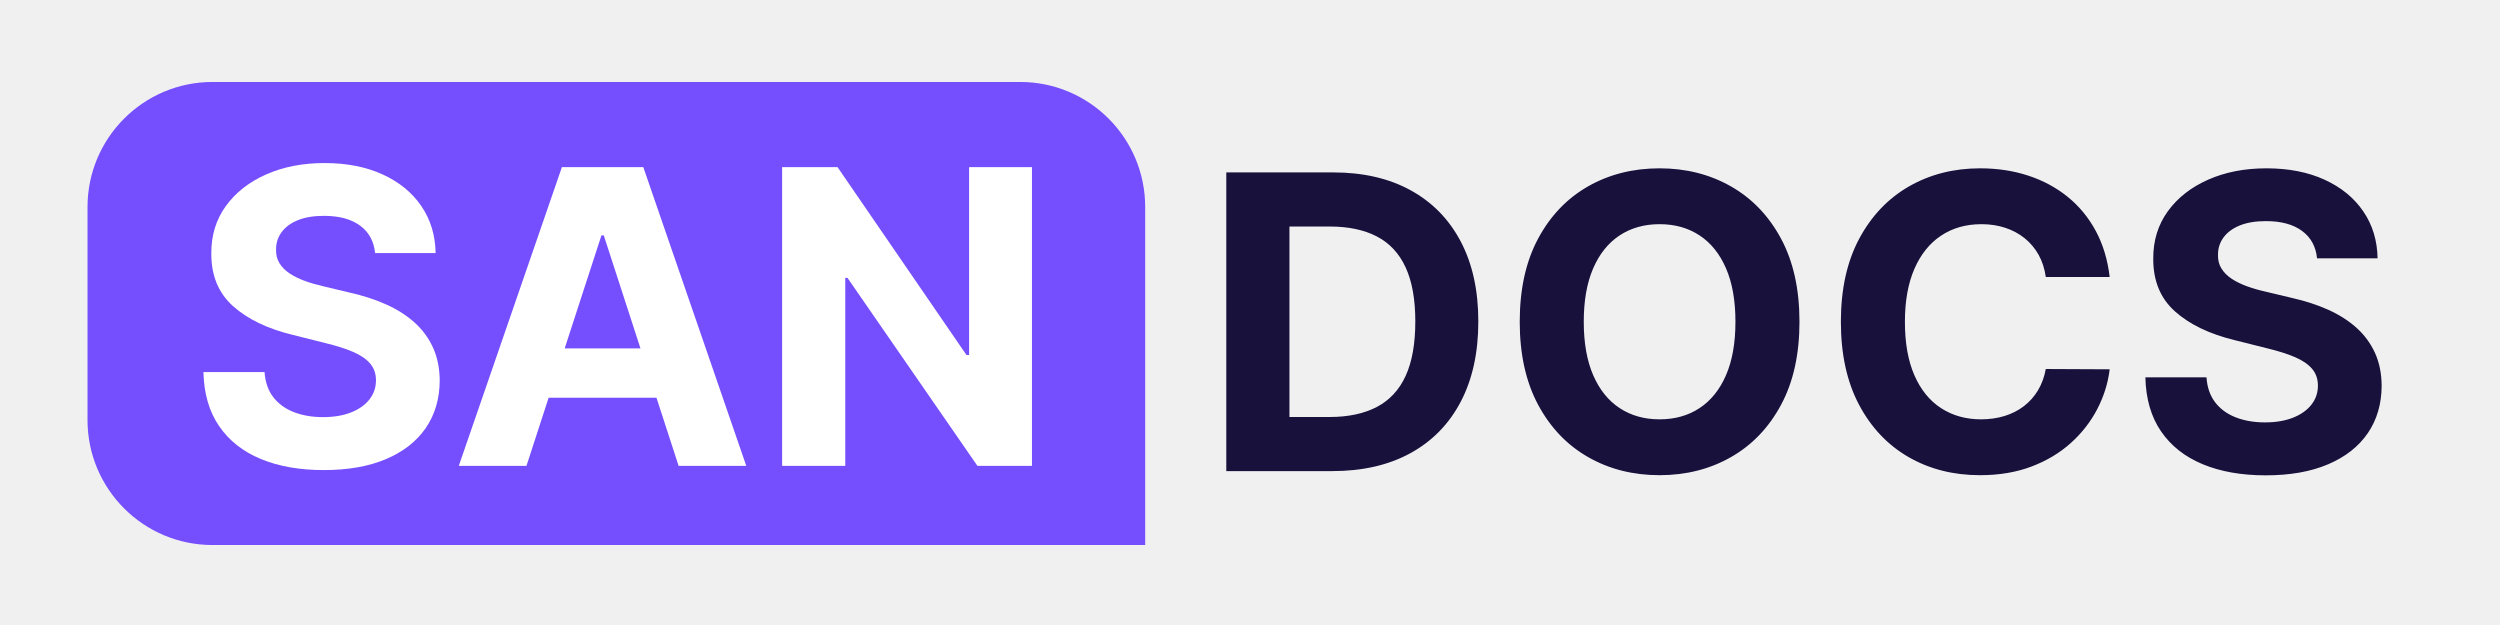
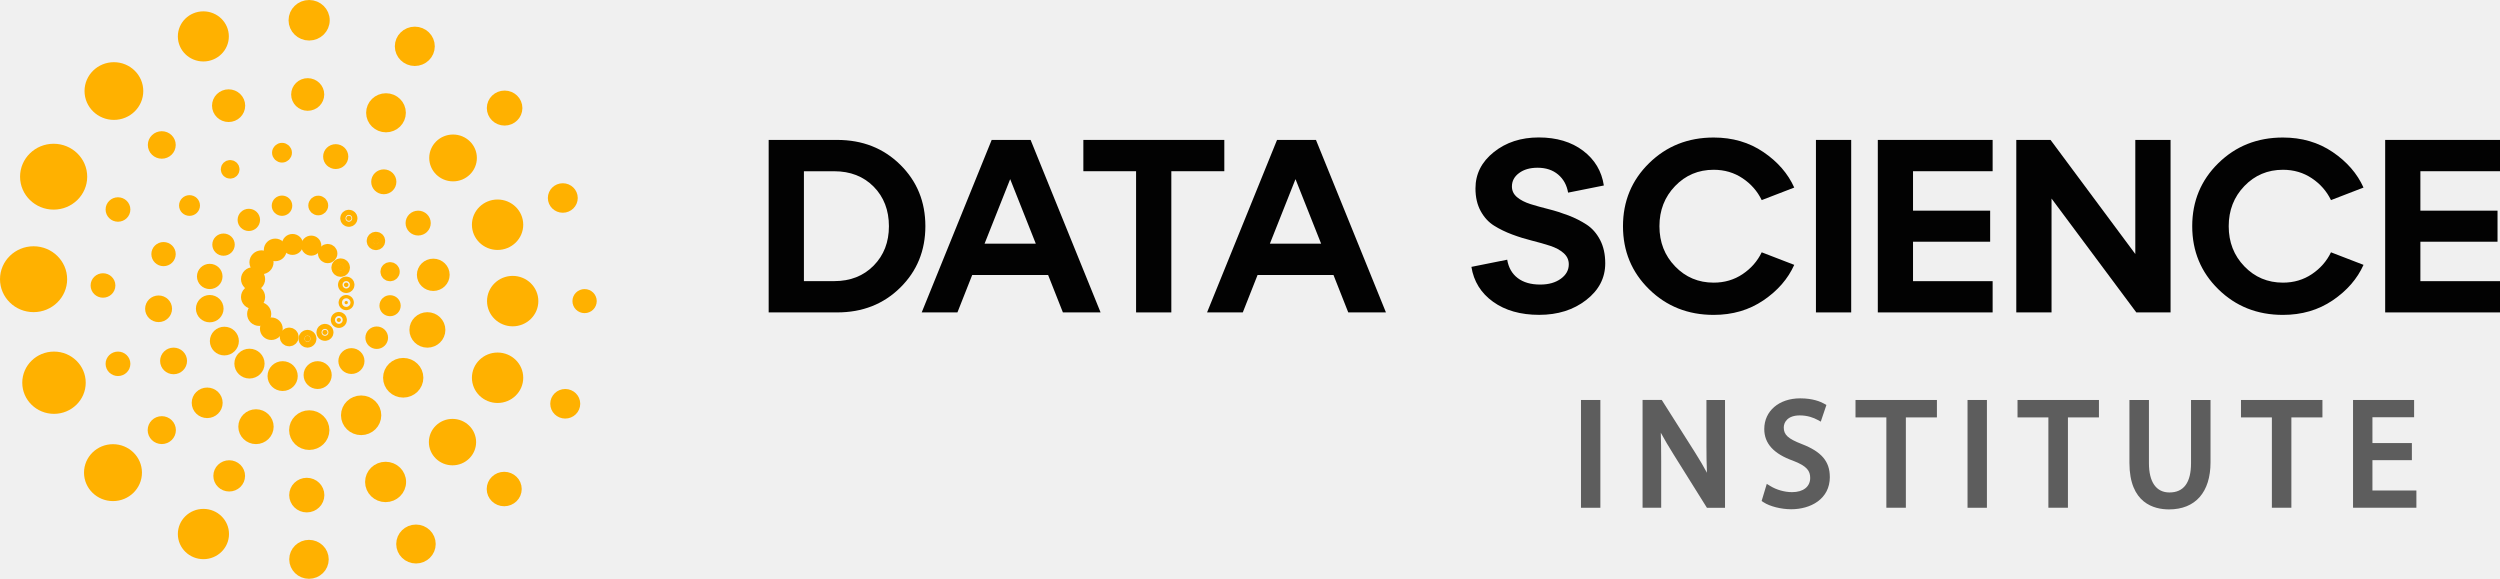
- <svg xmlns="http://www.w3.org/2000/svg" xmlns:ns1="https://boxy-svg.com" viewBox="100 80 280 70" width="120" height="30">
-   <path d="M123.802 89.181h90.459a14 14 0 0114 14v37.862H123.802a14 14 0 01-14-14v-23.862a14 14 0 0114-14z" ns1:shape="rect 109.802 89.181 118.459 51.862 14 14 0 14 1@6de59f53" paint-order="fill" fill="#754ffe" />
-   <path d="M142.011 108.341q-.196-1.977-1.682-3.071-1.487-1.095-4.035-1.095-1.732 0-2.924.482-1.193.482-1.822 1.332-.629.849-.629 1.927-.032.899.384 1.568.417.67 1.152 1.152.735.482 1.699.833.964.351 2.058.596l3.006.719q2.189.49 4.018 1.307 1.83.817 3.169 2.009 1.34 1.193 2.083 2.81.743 1.617.76 3.708-.017 3.071-1.56 5.317-1.544 2.246-4.444 3.479-2.899 1.234-6.983 1.234-4.051 0-7.049-1.242-2.997-1.241-4.671-3.683-1.675-2.442-1.756-6.053h6.844q.114 1.683.972 2.802t2.303 1.682q1.446.564 3.275.564 1.797 0 3.129-.523 1.331-.522 2.066-1.454.735-.931.735-2.139 0-1.128-.661-1.895-.662-.768-1.928-1.307-1.266-.539-3.096-.98l-3.642-.915q-4.231-1.029-6.681-3.218-2.451-2.189-2.434-5.897-.017-3.038 1.625-5.309 1.642-2.271 4.517-3.545 2.875-1.274 6.534-1.274 3.724 0 6.509 1.274 2.786 1.274 4.337 3.545 1.552 2.271 1.601 5.26zM158.965 132.174h-7.58l11.549-33.455h9.115l11.533 33.455h-7.579l-8.38-25.81h-.262zm-.474-13.15h17.904v5.521h-17.904zM215.579 98.719v33.455h-6.109l-14.555-21.056h-.245v21.056h-7.073V98.719h6.207l14.441 21.04h.294v-21.04z" style="white-space:pre" fill="#fff" />
-   <path d="M249.204 132.764h-11.859V99.309h11.957q5.048 0 8.69 2.002 3.643 2.001 5.612 5.741 1.968 3.741 1.968 8.952 0 5.227-1.968 8.984-1.969 3.758-5.636 5.767-3.667 2.009-8.764 2.009zm-4.786-6.06h4.492q3.136 0 5.284-1.119 2.149-1.119 3.235-3.48 1.086-2.36 1.086-6.101 0-3.708-1.086-6.06-1.086-2.353-3.226-3.463-2.14-1.111-5.277-1.111h-4.508zM301.541 116.037q0 5.472-2.067 9.311-2.066 3.839-5.619 5.856t-7.98 2.017q-4.459 0-8.004-2.025-3.545-2.026-5.603-5.865-2.058-3.838-2.058-9.294 0-5.473 2.058-9.311 2.058-3.839 5.603-5.857 3.545-2.017 8.004-2.017 4.427 0 7.98 2.017 3.553 2.018 5.619 5.857 2.067 3.838 2.067 9.311zm-7.171 0q0-3.545-1.054-5.979t-2.965-3.692q-1.911-1.258-4.476-1.258-2.564 0-4.476 1.258-1.911 1.258-2.964 3.692-1.054 2.434-1.054 5.979 0 3.544 1.054 5.978 1.053 2.434 2.964 3.692 1.912 1.258 4.476 1.258 2.565 0 4.476-1.258t2.965-3.692q1.054-2.434 1.054-5.978zM336.284 111.022h-7.155q-.196-1.389-.8-2.475-.604-1.086-1.552-1.854-.947-.768-2.181-1.176-1.233-.409-2.67-.409-2.598 0-4.525 1.283-1.928 1.282-2.99 3.724-1.061 2.442-1.061 5.922 0 3.577 1.07 6.011t2.997 3.676q1.928 1.241 4.46 1.241 1.421 0 2.638-.376 1.217-.375 2.164-1.102.948-.727 1.577-1.773.628-1.045.873-2.385l7.155.033q-.277 2.303-1.38 4.435-1.103 2.132-2.957 3.806-1.854 1.675-4.41 2.646-2.557.972-5.775.972-4.476 0-7.996-2.025-3.52-2.026-5.554-5.865-2.034-3.838-2.034-9.294 0-5.473 2.059-9.311 2.058-3.839 5.586-5.857 3.529-2.017 7.939-2.017 2.908 0 5.399.817t4.419 2.377q1.927 1.56 3.144 3.814t1.56 5.162zM359.509 108.931q-.196-1.977-1.683-3.071-1.486-1.095-4.035-1.095-1.731 0-2.924.482-1.192.482-1.821 1.332-.629.849-.629 1.927-.033.899.384 1.568.417.67 1.152 1.152.735.482 1.699.833.963.351 2.058.596l3.005.719q2.189.49 4.019 1.307 1.829.817 3.169 2.009 1.339 1.193 2.083 2.81.743 1.617.759 3.708-.016 3.071-1.56 5.317-1.543 2.246-4.443 3.479-2.899 1.234-6.983 1.234-4.051 0-7.049-1.242-2.997-1.241-4.672-3.683-1.674-2.442-1.756-6.053h6.845q.114 1.683.972 2.802.857 1.119 2.303 1.682 1.446.564 3.275.564 1.797 0 3.128-.523 1.332-.522 2.067-1.454.735-.931.735-2.139 0-1.128-.662-1.895-.661-.768-1.927-1.307-1.266-.539-3.096-.98l-3.643-.915q-4.23-1.029-6.681-3.218-2.45-2.189-2.434-5.897-.016-3.038 1.626-5.309 1.641-2.271 4.516-3.545t6.534-1.274q3.725 0 6.51 1.274 2.785 1.274 4.337 3.545 1.552 2.271 1.601 5.26z" style="white-space:pre" fill="#18113c" />
+ <svg xmlns="http://www.w3.org/2000/svg" id="Layer_1" data-name="Layer 1" viewBox="0 0 625.53 144.82">
+   <defs>
+     <style>
+       .cls-1 {
+         fill: #ffb100;
+         stroke: #ffb100;
+         stroke-miterlimit: 10;
+         stroke-width: 3px;
+       }
+ 
+       .cls-2 {
+         fill: #5d5d5d;
+       }
+ 
+       .cls-3 {
+         fill: #020202;
+       }
+     </style>
+   </defs>
+   <g>
+     <g>
+       <ellipse class="cls-1" cx="57.2" cy="26.44" rx="2.65" ry="2.59" />
+       <ellipse class="cls-1" cx="40.48" cy="36.27" rx="1.99" ry="1.94" />
+       <ellipse class="cls-1" cx="29.52" cy="52.42" rx="1.6" ry="1.56" />
+       <ellipse class="cls-1" cx="25.77" cy="71.43" rx="1.6" ry="1.56" />
+       <ellipse class="cls-1" cx="29.52" cy="91.03" rx="1.6" ry="1.56" />
+       <ellipse class="cls-1" cx="40.48" cy="107.62" rx="2.03" ry="1.99" />
+       <ellipse class="cls-1" cx="57.35" cy="119.07" rx="2.47" ry="2.41" />
+       <ellipse class="cls-1" cx="76.76" cy="123.88" rx="2.9" ry="2.83" />
+       <ellipse class="cls-1" cx="96.48" cy="120.59" rx="3.63" ry="3.55" />
+       <ellipse class="cls-1" cx="113.22" cy="110.62" rx="4.41" ry="4.31" />
+       <ellipse class="cls-1" cx="124.5" cy="94.52" rx="4.92" ry="4.81" />
+       <ellipse class="cls-1" cx="128.28" cy="75.34" rx="4.92" ry="4.81" />
+       <ellipse class="cls-1" cx="124.5" cy="56.23" rx="4.92" ry="4.81" />
+       <ellipse class="cls-1" cx="113.36" cy="39.52" rx="4.46" ry="4.36" />
+       <ellipse class="cls-1" cx="96.58" cy="28.22" rx="3.47" ry="3.39" />
+       <ellipse class="cls-1" cx="76.99" cy="23.64" rx="2.64" ry="2.58" />
+     </g>
+     <g>
+       <ellipse class="cls-1" cx="70.56" cy="38.21" rx=".99" ry=".97" />
+       <ellipse class="cls-1" cx="57.59" cy="42.37" rx=".85" ry=".83" />
+       <ellipse class="cls-1" cx="47.42" cy="51.42" rx="1.12" ry="1.09" />
+       <ellipse class="cls-1" cx="40.92" cy="63.58" rx="1.55" ry="1.52" />
+       <ellipse class="cls-1" cx="39.68" cy="77.26" rx="1.87" ry="1.83" />
+       <ellipse class="cls-1" cx="43.43" cy="90.31" rx="1.87" ry="1.83" />
+       <ellipse class="cls-1" cx="51.84" cy="100.79" rx="2.37" ry="2.32" />
+       <ellipse class="cls-1" cx="64.05" cy="106.76" rx="2.92" ry="2.86" />
+       <ellipse class="cls-1" cx="77.38" cy="107.62" rx="3.54" ry="3.46" />
+       <ellipse class="cls-1" cx="90.36" cy="103.91" rx="3.54" ry="3.46" />
+       <ellipse class="cls-1" cx="100.89" cy="94.52" rx="3.54" ry="3.46" />
+       <ellipse class="cls-1" cx="106.94" cy="82.55" rx="3" ry="2.94" />
+       <ellipse class="cls-1" cx="108.41" cy="68.76" rx="2.6" ry="2.54" />
+       <ellipse class="cls-1" cx="104.63" cy="55.82" rx="1.65" ry="1.61" />
+       <ellipse class="cls-1" cx="96.03" cy="45.49" rx="1.65" ry="1.61" />
+       <ellipse class="cls-1" cx="84" cy="39.18" rx="1.65" ry="1.61" />
+     </g>
+     <g>
+       <ellipse class="cls-1" cx="87.29" cy="54.62" rx=".66" ry=".64" />
+       <ellipse class="cls-1" cx="79.63" cy="51.42" rx=".99" ry=".96" />
+       <ellipse class="cls-1" cx="70.56" cy="51.47" rx="1.07" ry="1.04" />
+       <ellipse class="cls-1" cx="62.26" cy="55.02" rx="1.31" ry="1.28" />
+       <ellipse class="cls-1" cx="55.93" cy="61.21" rx="1.31" ry="1.28" />
+       <ellipse class="cls-1" cx="52.48" cy="69.17" rx="1.7" ry="1.66" />
+       <ellipse class="cls-1" cx="52.48" cy="77.23" rx="1.96" ry="1.92" />
+       <ellipse class="cls-1" cx="56.14" cy="85.34" rx="2.13" ry="2.09" />
+       <ellipse class="cls-1" cx="62.42" cy="90.98" rx="2.28" ry="2.23" />
+       <ellipse class="cls-1" cx="70.72" cy="94.1" rx="2.28" ry="2.23" />
+       <ellipse class="cls-1" cx="79.48" cy="93.85" rx="2.02" ry="1.98" />
+       <ellipse class="cls-1" cx="87.93" cy="90.34" rx="1.77" ry="1.73" />
+       <ellipse class="cls-1" cx="94.26" cy="84.5" rx="1.34" ry="1.31" />
+       <ellipse class="cls-1" cx="97.6" cy="76.49" rx="1.16" ry="1.13" />
+       <ellipse class="cls-1" cx="97.6" cy="67.98" rx=".92" ry=".9" />
+       <ellipse class="cls-1" cx="94.06" cy="60.29" rx=".82" ry=".8" />
+     </g>
+     <g>
+       <ellipse class="cls-1" cx="86.63" cy="75.71" rx=".42" ry=".41" />
+       <ellipse class="cls-1" cx="86.63" cy="71.26" rx=".57" ry=".56" />
+       <ellipse class="cls-1" cx="85.24" cy="66.96" rx=".83" ry=".81" />
+       <ellipse class="cls-1" cx="81.99" cy="63.44" rx=".93" ry=".91" />
+       <ellipse class="cls-1" cx="77.87" cy="61.46" rx="1.03" ry="1.01" />
+       <ellipse class="cls-1" cx="73.19" cy="61.16" rx="1.15" ry="1.12" />
+       <ellipse class="cls-1" cx="68.87" cy="62.53" rx="1.36" ry="1.33" />
+       <ellipse class="cls-1" cx="65.43" cy="65.63" rx="1.52" ry="1.49" />
+       <ellipse class="cls-1" cx="63.32" cy="69.84" rx="1.52" ry="1.49" />
+       <ellipse class="cls-1" cx="63.32" cy="74.32" rx="1.52" ry="1.49" />
+       <ellipse class="cls-1" cx="64.85" cy="78.56" rx="1.52" ry="1.49" />
+       <ellipse class="cls-1" cx="67.89" cy="82.25" rx="1.35" ry="1.32" />
+       <ellipse class="cls-1" cx="72.36" cy="84.31" rx=".87" ry=".85" />
+       <ellipse class="cls-1" cx="76.94" cy="84.76" rx=".75" ry=".73" />
+       <ellipse class="cls-1" cx="81.31" cy="83.16" rx=".64" ry=".63" />
+       <ellipse class="cls-1" cx="84.78" cy="80.05" rx=".52" ry=".51" />
+     </g>
+     <g>
+       <ellipse class="cls-1" cx="146.27" cy="75.34" rx="1.54" ry="1.51" />
+       <ellipse class="cls-1" cx="141.43" cy="101.03" rx="2.25" ry="2.2" />
+       <ellipse class="cls-1" cx="126.16" cy="122.36" rx="2.88" ry="2.81" />
+       <ellipse class="cls-1" cx="104.08" cy="136.12" rx="3.44" ry="3.37" />
+       <ellipse class="cls-1" cx="77.31" cy="139.95" rx="3.44" ry="3.37" />
+       <ellipse class="cls-1" cx="50.9" cy="133.62" rx="4.9" ry="4.79" />
+       <ellipse class="cls-1" cx="28.27" cy="118.26" rx="5.75" ry="5.62" />
+       <ellipse class="cls-1" cx="13.51" cy="95.76" rx="6.44" ry="6.29" />
+       <ellipse class="cls-1" cx="8.4" cy="69.86" rx="6.9" ry="6.74" />
+       <ellipse class="cls-1" cx="13.42" cy="44.21" rx="6.9" ry="6.74" />
+       <ellipse class="cls-1" cx="28.5" cy="22.78" rx="5.85" ry="5.72" />
+       <ellipse class="cls-1" cx="50.88" cy="9.11" rx="4.88" ry="4.77" />
+       <ellipse class="cls-1" cx="77.35" cy="5.07" rx="3.65" ry="3.57" />
+       <ellipse class="cls-1" cx="103.79" cy="11.59" rx="3.5" ry="3.42" />
+       <ellipse class="cls-1" cx="126.26" cy="27.04" rx="2.95" ry="2.88" />
+       <ellipse class="cls-1" cx="140.82" cy="49.54" rx="2.24" ry="2.19" />
+     </g>
+   </g>
+   <g>
+     <g>
+       <path class="cls-3" d="M209.47,78.17h-17.14v-43.16h17.14c6.33,0,11.59,2.07,15.78,6.2,4.19,4.13,6.29,9.26,6.29,15.38s-2.1,11.25-6.29,15.38c-4.19,4.13-9.45,6.2-15.78,6.2ZM201.15,42.84v27.5h7.58c4.03,0,7.32-1.29,9.87-3.88,2.55-2.59,3.82-5.88,3.82-9.86s-1.27-7.33-3.82-9.9c-2.55-2.57-5.84-3.85-9.87-3.85h-7.58Z" />
+       <path class="cls-3" d="M275.38,78.17h-9.43l-3.7-9.37h-18.99l-3.7,9.37h-8.94l17.51-43.16h9.74l17.51,43.16ZM252.76,44.82l-6.41,16.15h12.82l-6.41-16.15Z" />
+       <path class="cls-3" d="M293.08,78.17h-8.82v-35.33h-13.19v-7.83h35.27v7.83h-13.26v35.33Z" />
+       <path class="cls-3" d="M346.78,78.17h-9.43l-3.7-9.37h-18.99l-3.7,9.37h-8.94l17.51-43.16h9.74l17.51,43.16ZM324.15,44.82l-6.41,16.15h12.82l-6.41-16.15Z" />
+       <path class="cls-3" d="M368.18,66.77l8.94-1.79c.33,1.97,1.2,3.51,2.62,4.59,1.42,1.09,3.3,1.63,5.64,1.63,2.1,0,3.81-.48,5.15-1.45,1.34-.97,2-2.17,2-3.61,0-1.11-.43-2.04-1.29-2.81-.86-.76-1.98-1.37-3.36-1.82-1.38-.45-2.89-.88-4.53-1.29-1.64-.41-3.3-.92-4.96-1.54-1.66-.62-3.19-1.36-4.56-2.22-1.38-.86-2.5-2.09-3.36-3.67-.86-1.58-1.29-3.46-1.29-5.64,0-3.62,1.53-6.65,4.59-9.09,3.06-2.45,6.81-3.67,11.25-3.67s8.18,1.11,11.1,3.33c2.92,2.22,4.64,5.12,5.18,8.69l-8.94,1.79c-.33-1.89-1.16-3.4-2.5-4.53-1.34-1.13-3.05-1.7-5.15-1.7-1.89,0-3.43.44-4.62,1.33-1.19.88-1.79,2-1.79,3.36,0,1.07.43,1.96,1.29,2.68.86.72,1.98,1.29,3.36,1.73,1.38.43,2.89.85,4.53,1.26,1.64.41,3.3.94,4.96,1.57,1.67.64,3.18,1.41,4.56,2.31,1.38.9,2.5,2.18,3.36,3.82.86,1.64,1.29,3.6,1.29,5.86,0,3.66-1.59,6.72-4.78,9.19-3.19,2.47-7.1,3.7-11.75,3.7s-8.49-1.09-11.53-3.27c-3.04-2.18-4.85-5.1-5.43-8.76Z" />
+       <path class="cls-3" d="M412.63,72.38c-4.36-4.27-6.54-9.54-6.54-15.78s2.18-11.51,6.54-15.78c4.36-4.27,9.74-6.41,16.15-6.41,4.73,0,8.88,1.21,12.45,3.64,3.58,2.43,6.14,5.39,7.71,8.88l-8.14,3.14c-1.07-2.22-2.66-4.04-4.78-5.46-2.12-1.42-4.53-2.13-7.24-2.13-3.82,0-7.04,1.36-9.65,4.07-2.61,2.71-3.92,6.06-3.92,10.05s1.3,7.34,3.92,10.05c2.61,2.71,5.83,4.07,9.65,4.07,2.71,0,5.13-.71,7.24-2.13,2.12-1.42,3.71-3.24,4.78-5.46l8.14,3.14c-1.56,3.49-4.13,6.45-7.71,8.88-3.58,2.43-7.73,3.64-12.45,3.64-6.41,0-11.8-2.14-16.15-6.41Z" />
+       <path class="cls-3" d="M463.19,78.17h-8.82v-43.16h8.82v43.16Z" />
+       <path class="cls-3" d="M498.58,78.17h-28.73v-43.16h28.73v7.83h-19.92v9.87h19.3v7.77h-19.3v9.87h19.92v7.83Z" />
+       <path class="cls-3" d="M534.28,63.56v-28.55h8.82v43.16h-8.57l-21.21-28.49v28.49h-8.82v-43.16h8.57l21.21,28.55Z" />
+       <path class="cls-3" d="M555.06,72.38c-4.36-4.27-6.54-9.54-6.54-15.78s2.18-11.51,6.54-15.78c4.36-4.27,9.74-6.41,16.15-6.41,4.73,0,8.88,1.21,12.46,3.64,3.58,2.43,6.14,5.39,7.71,8.88l-8.14,3.14c-1.07-2.22-2.66-4.04-4.78-5.46-2.12-1.42-4.53-2.13-7.24-2.13-3.82,0-7.04,1.36-9.65,4.07-2.61,2.71-3.92,6.06-3.92,10.05s1.3,7.34,3.92,10.05c2.61,2.71,5.83,4.07,9.65,4.07,2.71,0,5.13-.71,7.24-2.13,2.12-1.42,3.71-3.24,4.78-5.46l8.14,3.14c-1.56,3.49-4.13,6.45-7.71,8.88-3.58,2.43-7.73,3.64-12.46,3.64-6.41,0-11.8-2.14-16.15-6.41Z" />
+       <path class="cls-3" d="M625.53,78.17h-28.73v-43.16h28.73v7.83h-19.92v9.87h19.3v7.77h-19.3v9.87h19.92v7.83Z" />
+     </g>
+     <g>
+       <rect class="cls-2" x="395.58" y="100.08" width="4.85" height="26.97" />
+       <polygon class="cls-2" points="560.72 100.08 581.1 100.08 581.1 104.44 573.33 104.44 573.33 127.04 568.45 127.04 568.45 104.44 560.72 104.44 560.72 100.08" />
+       <polygon class="cls-2" points="504.81 100.08 525.18 100.08 525.18 104.44 517.42 104.44 517.42 127.04 512.53 127.04 512.53 104.44 504.81 104.44 504.81 100.08" />
+       <path class="cls-2" d="M548.22,100.08h4.88v15.59c0,7.49-3.79,11.79-10.39,11.79-3.7,0-9.9-1.51-9.9-11.63v-15.75h4.88v15.82c0,4.72,1.82,7.32,5.13,7.32,3.58,0,5.4-2.46,5.4-7.32v-15.82Z" />
+       <polygon class="cls-2" points="604.61 122.73 604.61 127.04 588.76 127.04 588.76 100.08 604.04 100.08 604.04 104.4 593.61 104.4 593.61 110.86 603.48 110.86 603.48 115.14 593.61 115.14 593.61 122.73 604.61 122.73" />
+       <path class="cls-2" d="M426.97,100.08h4.65v26.97h-4.53l-8.29-13.26c-1.29-2.07-2.36-3.87-3.25-5.52.07,2.11.1,4.37.1,7.14v11.63h-4.66v-26.97h4.8l8.37,13.21c1.1,1.74,2.07,3.39,2.94,5.01-.1-2.21-.13-4.4-.13-6.82v-11.41Z" />
+       <path class="cls-2" d="M457.85,119.33c0,5.59-4.86,8.09-9.67,8.09-2.53,0-5.37-.72-6.92-1.75l-.48-.32,1.29-4.28.87.53c1.57.97,3.61,1.54,5.46,1.54,2.79,0,4.53-1.36,4.53-3.55,0-1.69-.7-2.94-4.28-4.31-4.84-1.72-7.21-4.31-7.21-7.93,0-4.52,3.7-7.68,8.99-7.68,3.16,0,5.11.84,6,1.34l.56.32-1.41,4.17-.82-.45c-.93-.51-2.45-1.11-4.44-1.11-2.95,0-4,1.63-4,3.02,0,1.84,1.06,2.81,4.54,4.16,4.89,1.89,6.98,4.34,6.98,8.19Z" />
+       <rect class="cls-2" x="492.3" y="100.08" width="4.85" height="26.97" />
+       <polygon class="cls-2" points="464.27 100.08 484.64 100.08 484.64 104.44 476.87 104.44 476.87 127.04 471.99 127.04 471.99 104.44 464.27 104.44 464.27 100.08" />
+     </g>
+   </g>
</svg>
